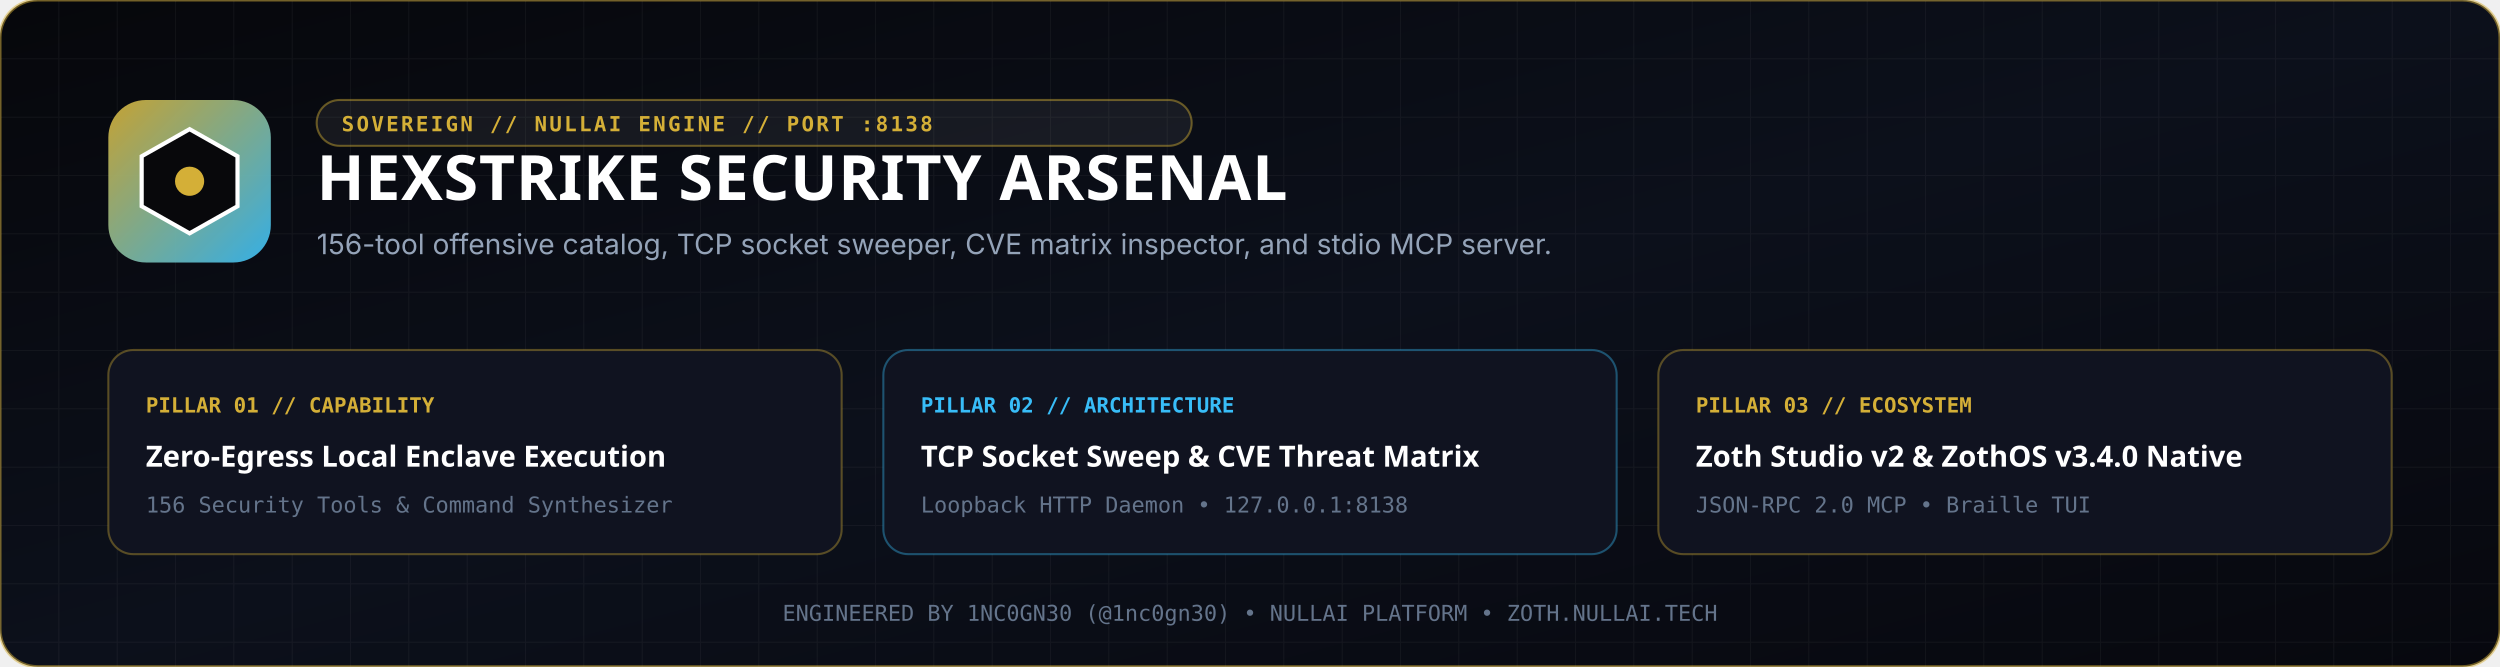
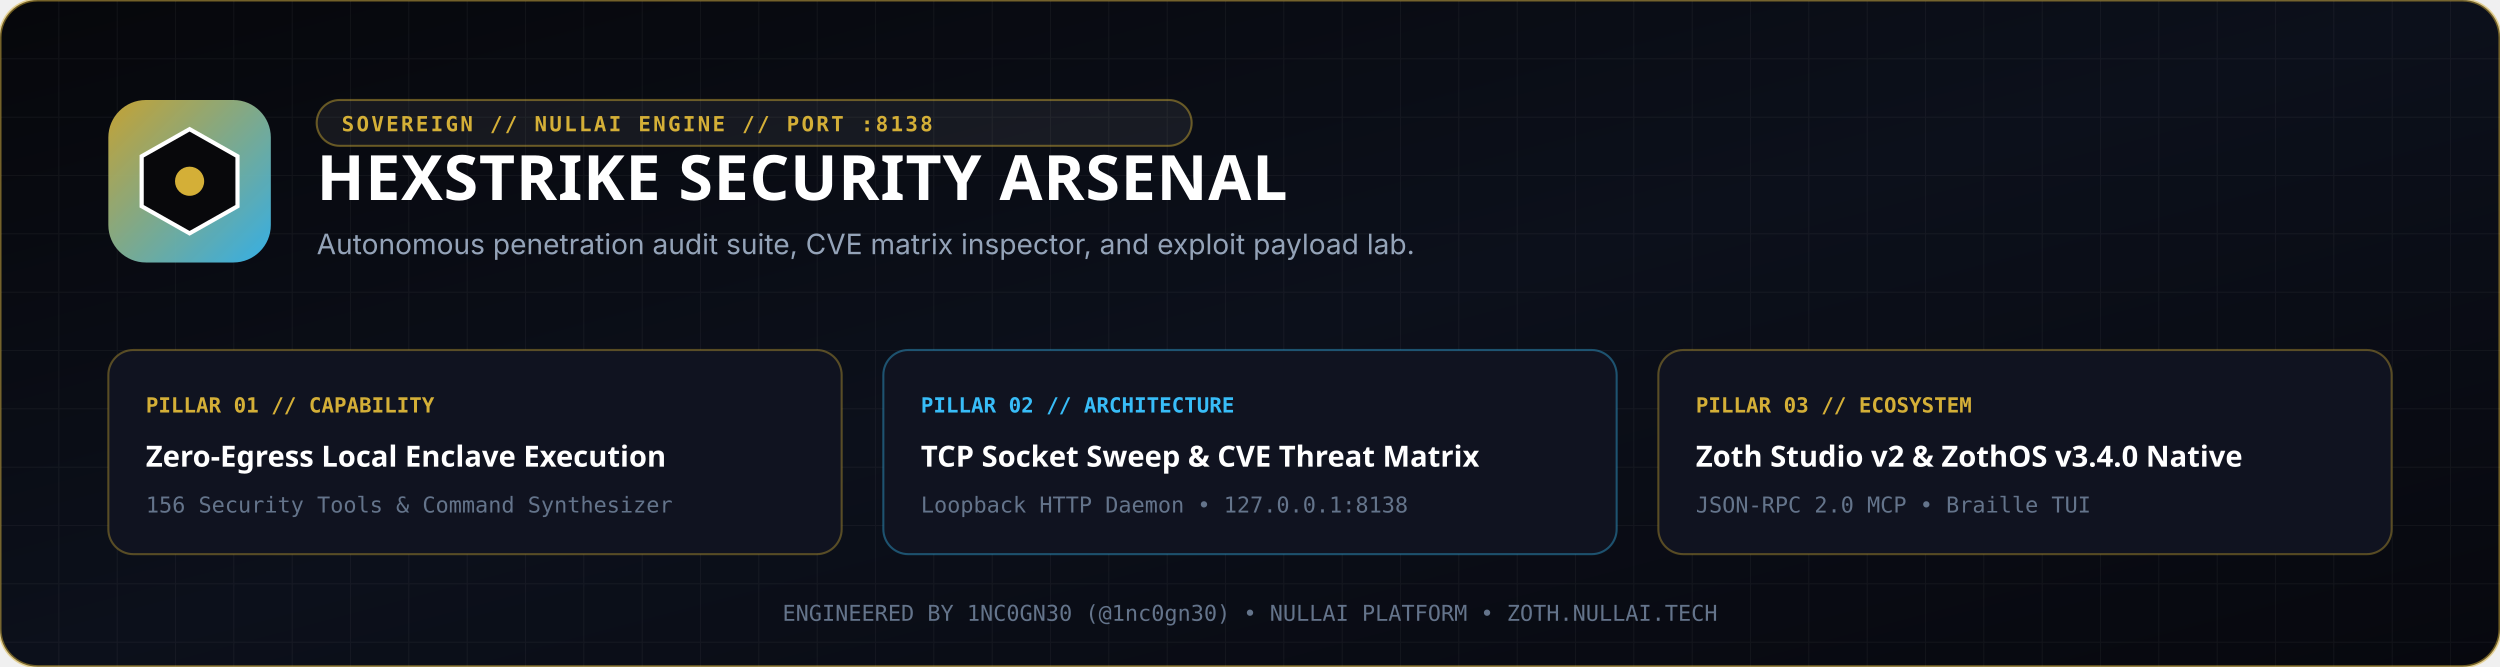
<svg xmlns="http://www.w3.org/2000/svg" viewBox="0 0 1200 320" width="100%" height="100%">
  <defs>
    <linearGradient id="bg" x1="0%" y1="0%" x2="100%" y2="100%">
      <stop offset="0%" stop-color="#06070B" />
      <stop offset="50%" stop-color="#0C101B" />
      <stop offset="100%" stop-color="#07080E" />
    </linearGradient>
    <linearGradient id="accent" x1="0%" y1="0%" x2="100%" y2="100%">
      <stop offset="0%" stop-color="#D4AF37" />
      <stop offset="100%" stop-color="#38BDF8" />
    </linearGradient>
    <pattern id="grid" width="28" height="28" patternUnits="userSpaceOnUse">
      <path d="M 28 0 L 0 0 0 28" fill="none" stroke="rgba(255,255,255,0.04)" stroke-width="1" />
    </pattern>
  </defs>
  <rect width="1200" height="320" rx="18" fill="url(#bg)" stroke="#D4AF37" stroke-opacity="0.5" stroke-width="1.5" />
  <rect width="1200" height="320" rx="18" fill="url(#grid)" />
  <g transform="translate(52, 48)">
    <rect width="78" height="78" rx="18" fill="url(#accent)" opacity="0.92" />
    <polygon points="39,14 62,27 62,51 39,64 16,51 16,27" fill="#08080B" stroke="#FFFFFF" stroke-width="2" />
    <circle cx="39" cy="39" r="7" fill="#D4AF37" />
  </g>
  <g transform="translate(152, 62)">
    <rect x="0" y="-14" width="420" height="22" rx="11" fill="rgba(255,255,255,0.06)" stroke="#D4AF37" stroke-opacity="0.45" />
    <text x="12" y="1" fill="#D4AF37" font-family="JetBrains Mono, monospace" font-size="10" font-weight="700" letter-spacing="1.1">SOVEREIGN // NULLAI ENGINE // PORT :8138</text>
    <text x="0" y="34" fill="#FFFFFF" font-family="Syne, Space Grotesk, sans-serif" font-size="30" font-weight="800" letter-spacing="0.4">HEXSTRIKE SECURITY ARSENAL</text>
-     <text x="0" y="60" fill="#94A3B8" font-family="Inter, sans-serif" font-size="13.5">156-tool offensive catalog, TCP socket sweeper, CVE matrix inspector, and stdio MCP server.</text>
+     <text x="0" y="60" fill="#94A3B8" font-family="Inter, sans-serif" font-size="13.5">Autonomous penetration audit suite, CVE matrix inspector, and exploit payload lab.</text>
  </g>
  <g transform="translate(52, 168)">
    <rect x="0" y="0" width="352" height="98" rx="12" fill="#101320" stroke="#D4AF37" stroke-opacity="0.38" />
    <text x="18" y="30" fill="#D4AF37" font-family="JetBrains Mono, monospace" font-size="10" font-weight="700">PILLAR 01 // CAPABILITY</text>
    <text x="18" y="56" fill="#FFFFFF" font-family="Space Grotesk, sans-serif" font-size="14" font-weight="700">Zero-Egress Local Enclave Execution</text>
    <text x="18" y="78" fill="#64748B" font-family="JetBrains Mono, monospace" font-size="10.5">156 Security Tools &amp; Command Synthesizer</text>
    <rect x="372" y="0" width="352" height="98" rx="12" fill="#101320" stroke="#38BDF8" stroke-opacity="0.38" />
    <text x="390" y="30" fill="#38BDF8" font-family="JetBrains Mono, monospace" font-size="10" font-weight="700">PILLAR 02 // ARCHITECTURE</text>
    <text x="390" y="56" fill="#FFFFFF" font-family="Space Grotesk, sans-serif" font-size="14" font-weight="700">TCP Socket Sweep &amp; CVE Threat Matrix</text>
    <text x="390" y="78" fill="#64748B" font-family="JetBrains Mono, monospace" font-size="10.5">Loopback HTTP Daemon • 127.0.0.1:8138</text>
    <rect x="744" y="0" width="352" height="98" rx="12" fill="#101320" stroke="#D4AF37" stroke-opacity="0.38" />
    <text x="762" y="30" fill="#D4AF37" font-family="JetBrains Mono, monospace" font-size="10" font-weight="700">PILLAR 03 // ECOSYSTEM</text>
    <text x="762" y="56" fill="#FFFFFF" font-family="Space Grotesk, sans-serif" font-size="14" font-weight="700">Zoth Studio v2 &amp; ZothOS v3.4.0 Native</text>
    <text x="762" y="78" fill="#64748B" font-family="JetBrains Mono, monospace" font-size="10.5">JSON-RPC 2.0 MCP • Braille TUI</text>
  </g>
  <text x="600" y="298" text-anchor="middle" fill="#64748B" font-family="JetBrains Mono, monospace" font-size="10.5">
    ENGINEERED BY 1NC0GN30 (@1nc0gn30)  •  NULLAI PLATFORM  •  ZOTH.NULLAI.TECH
  </text>
</svg>
